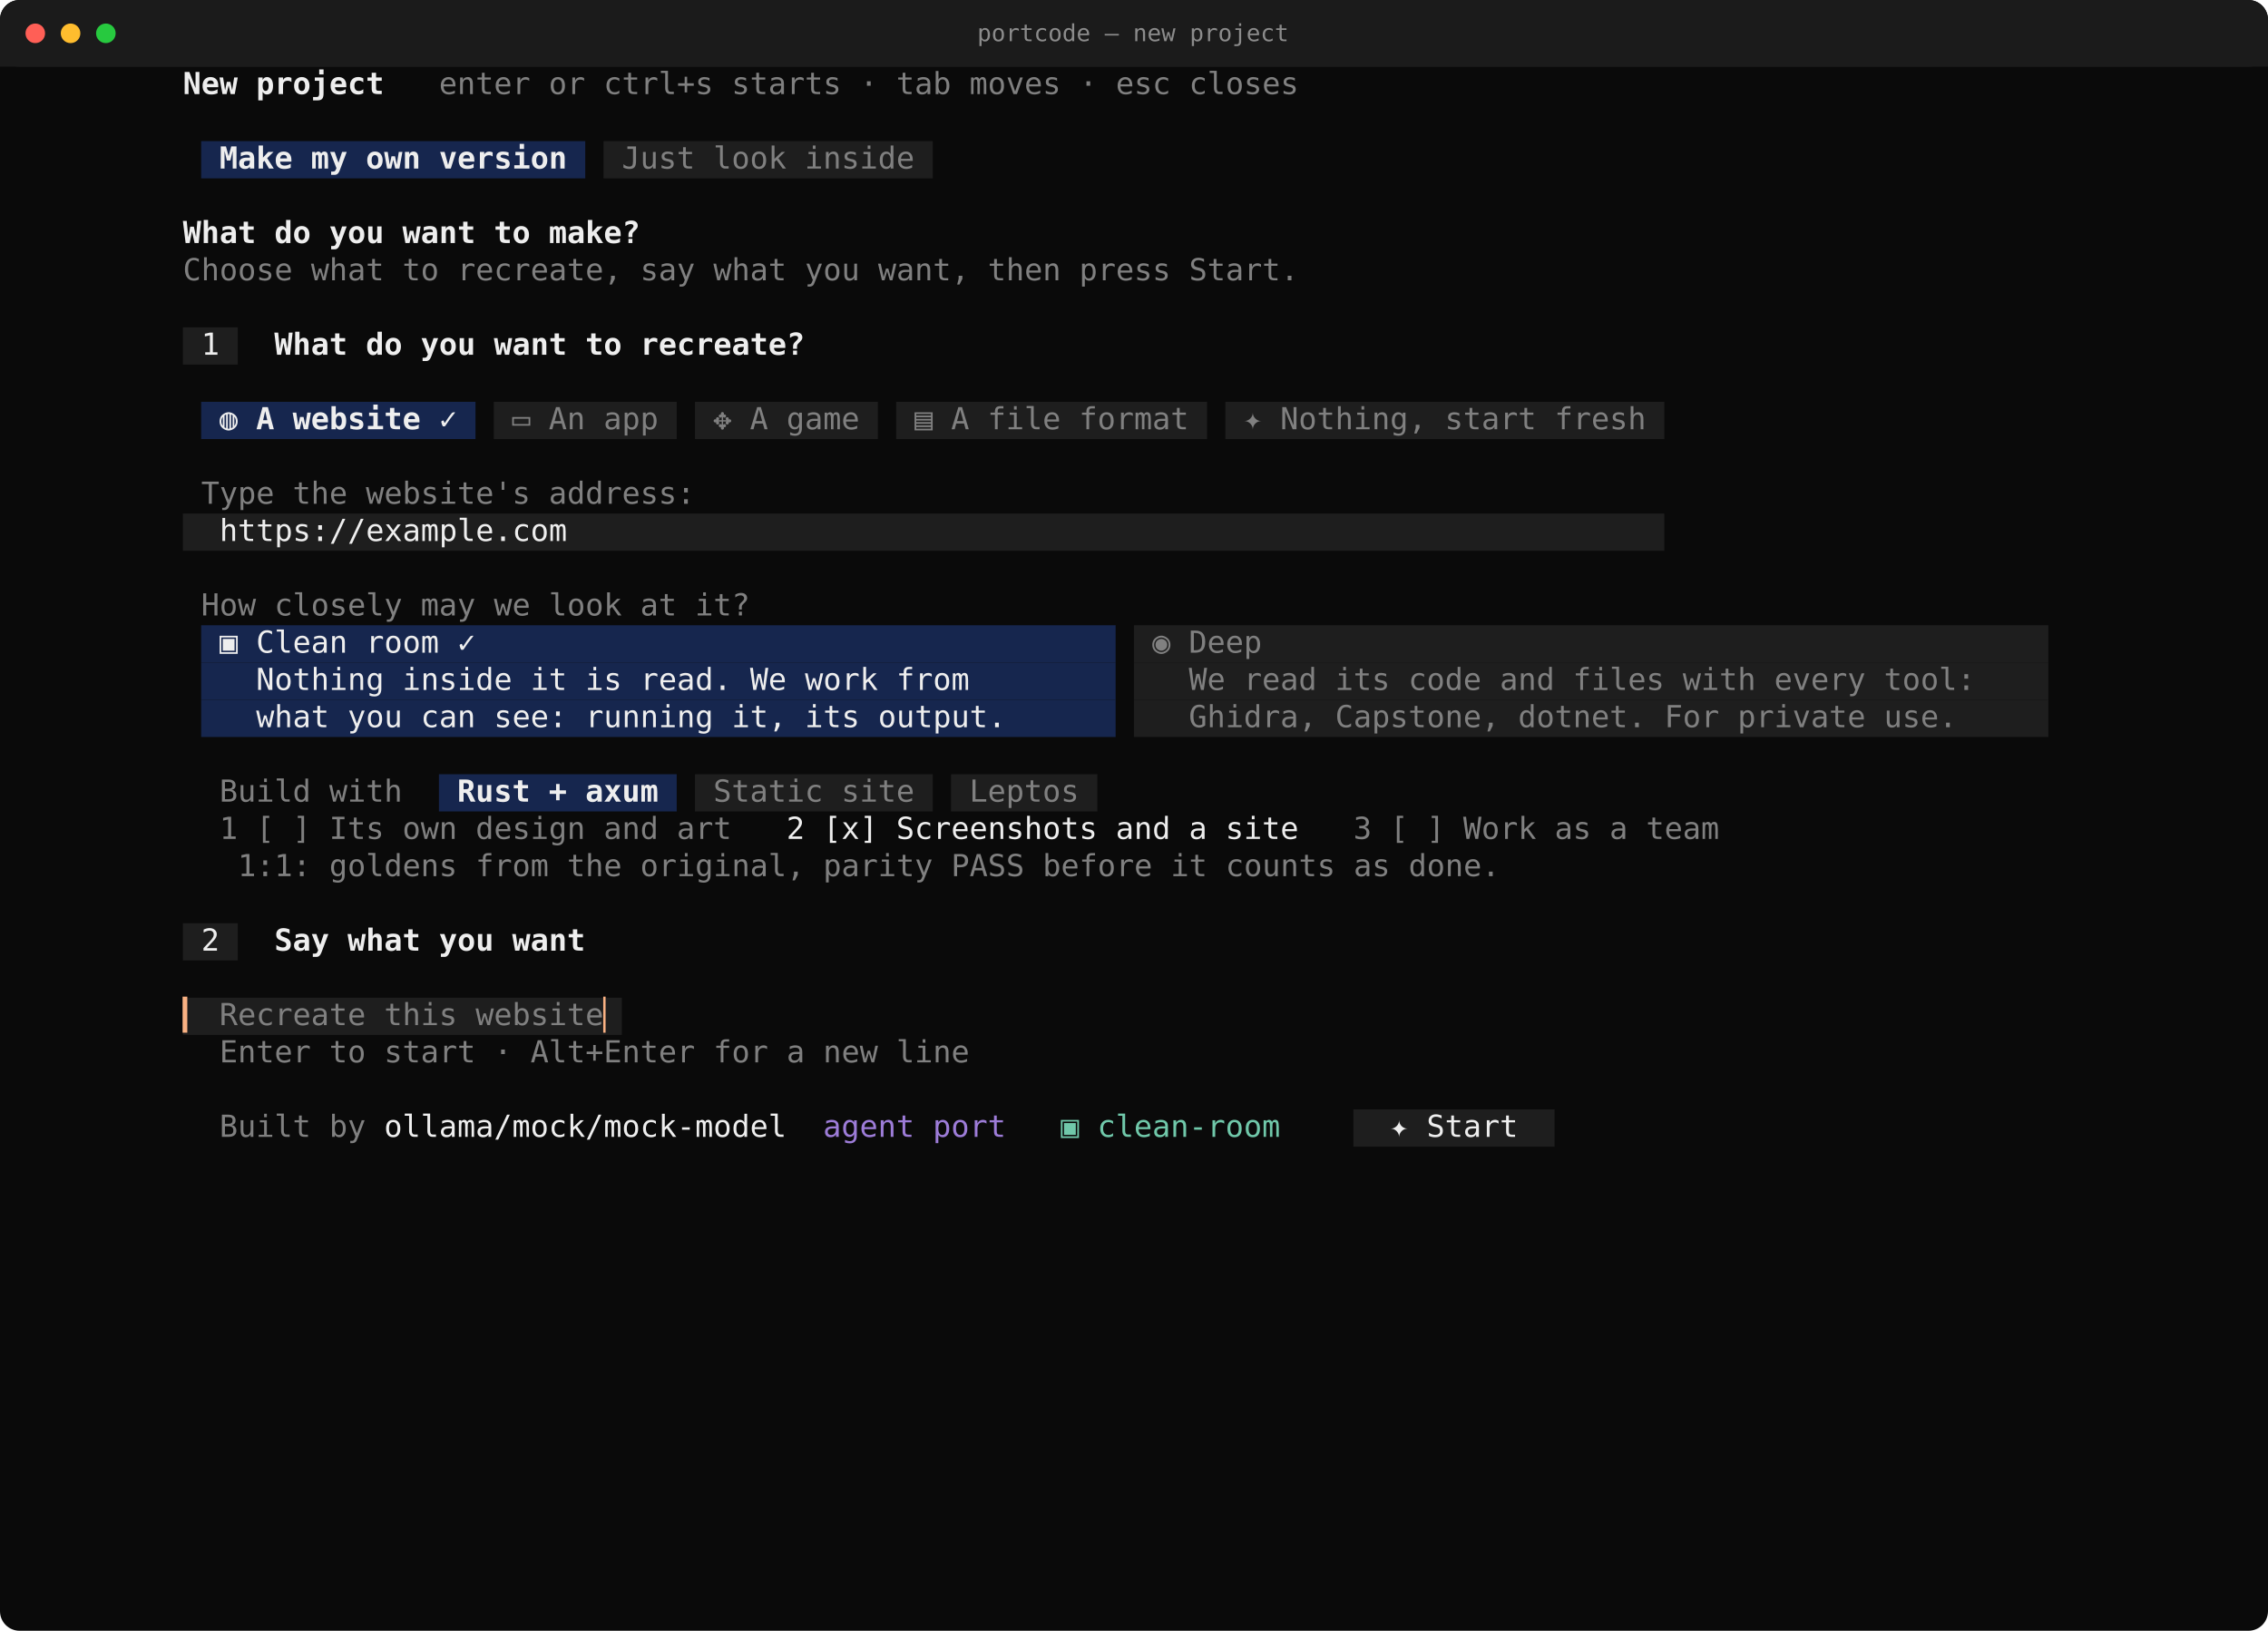
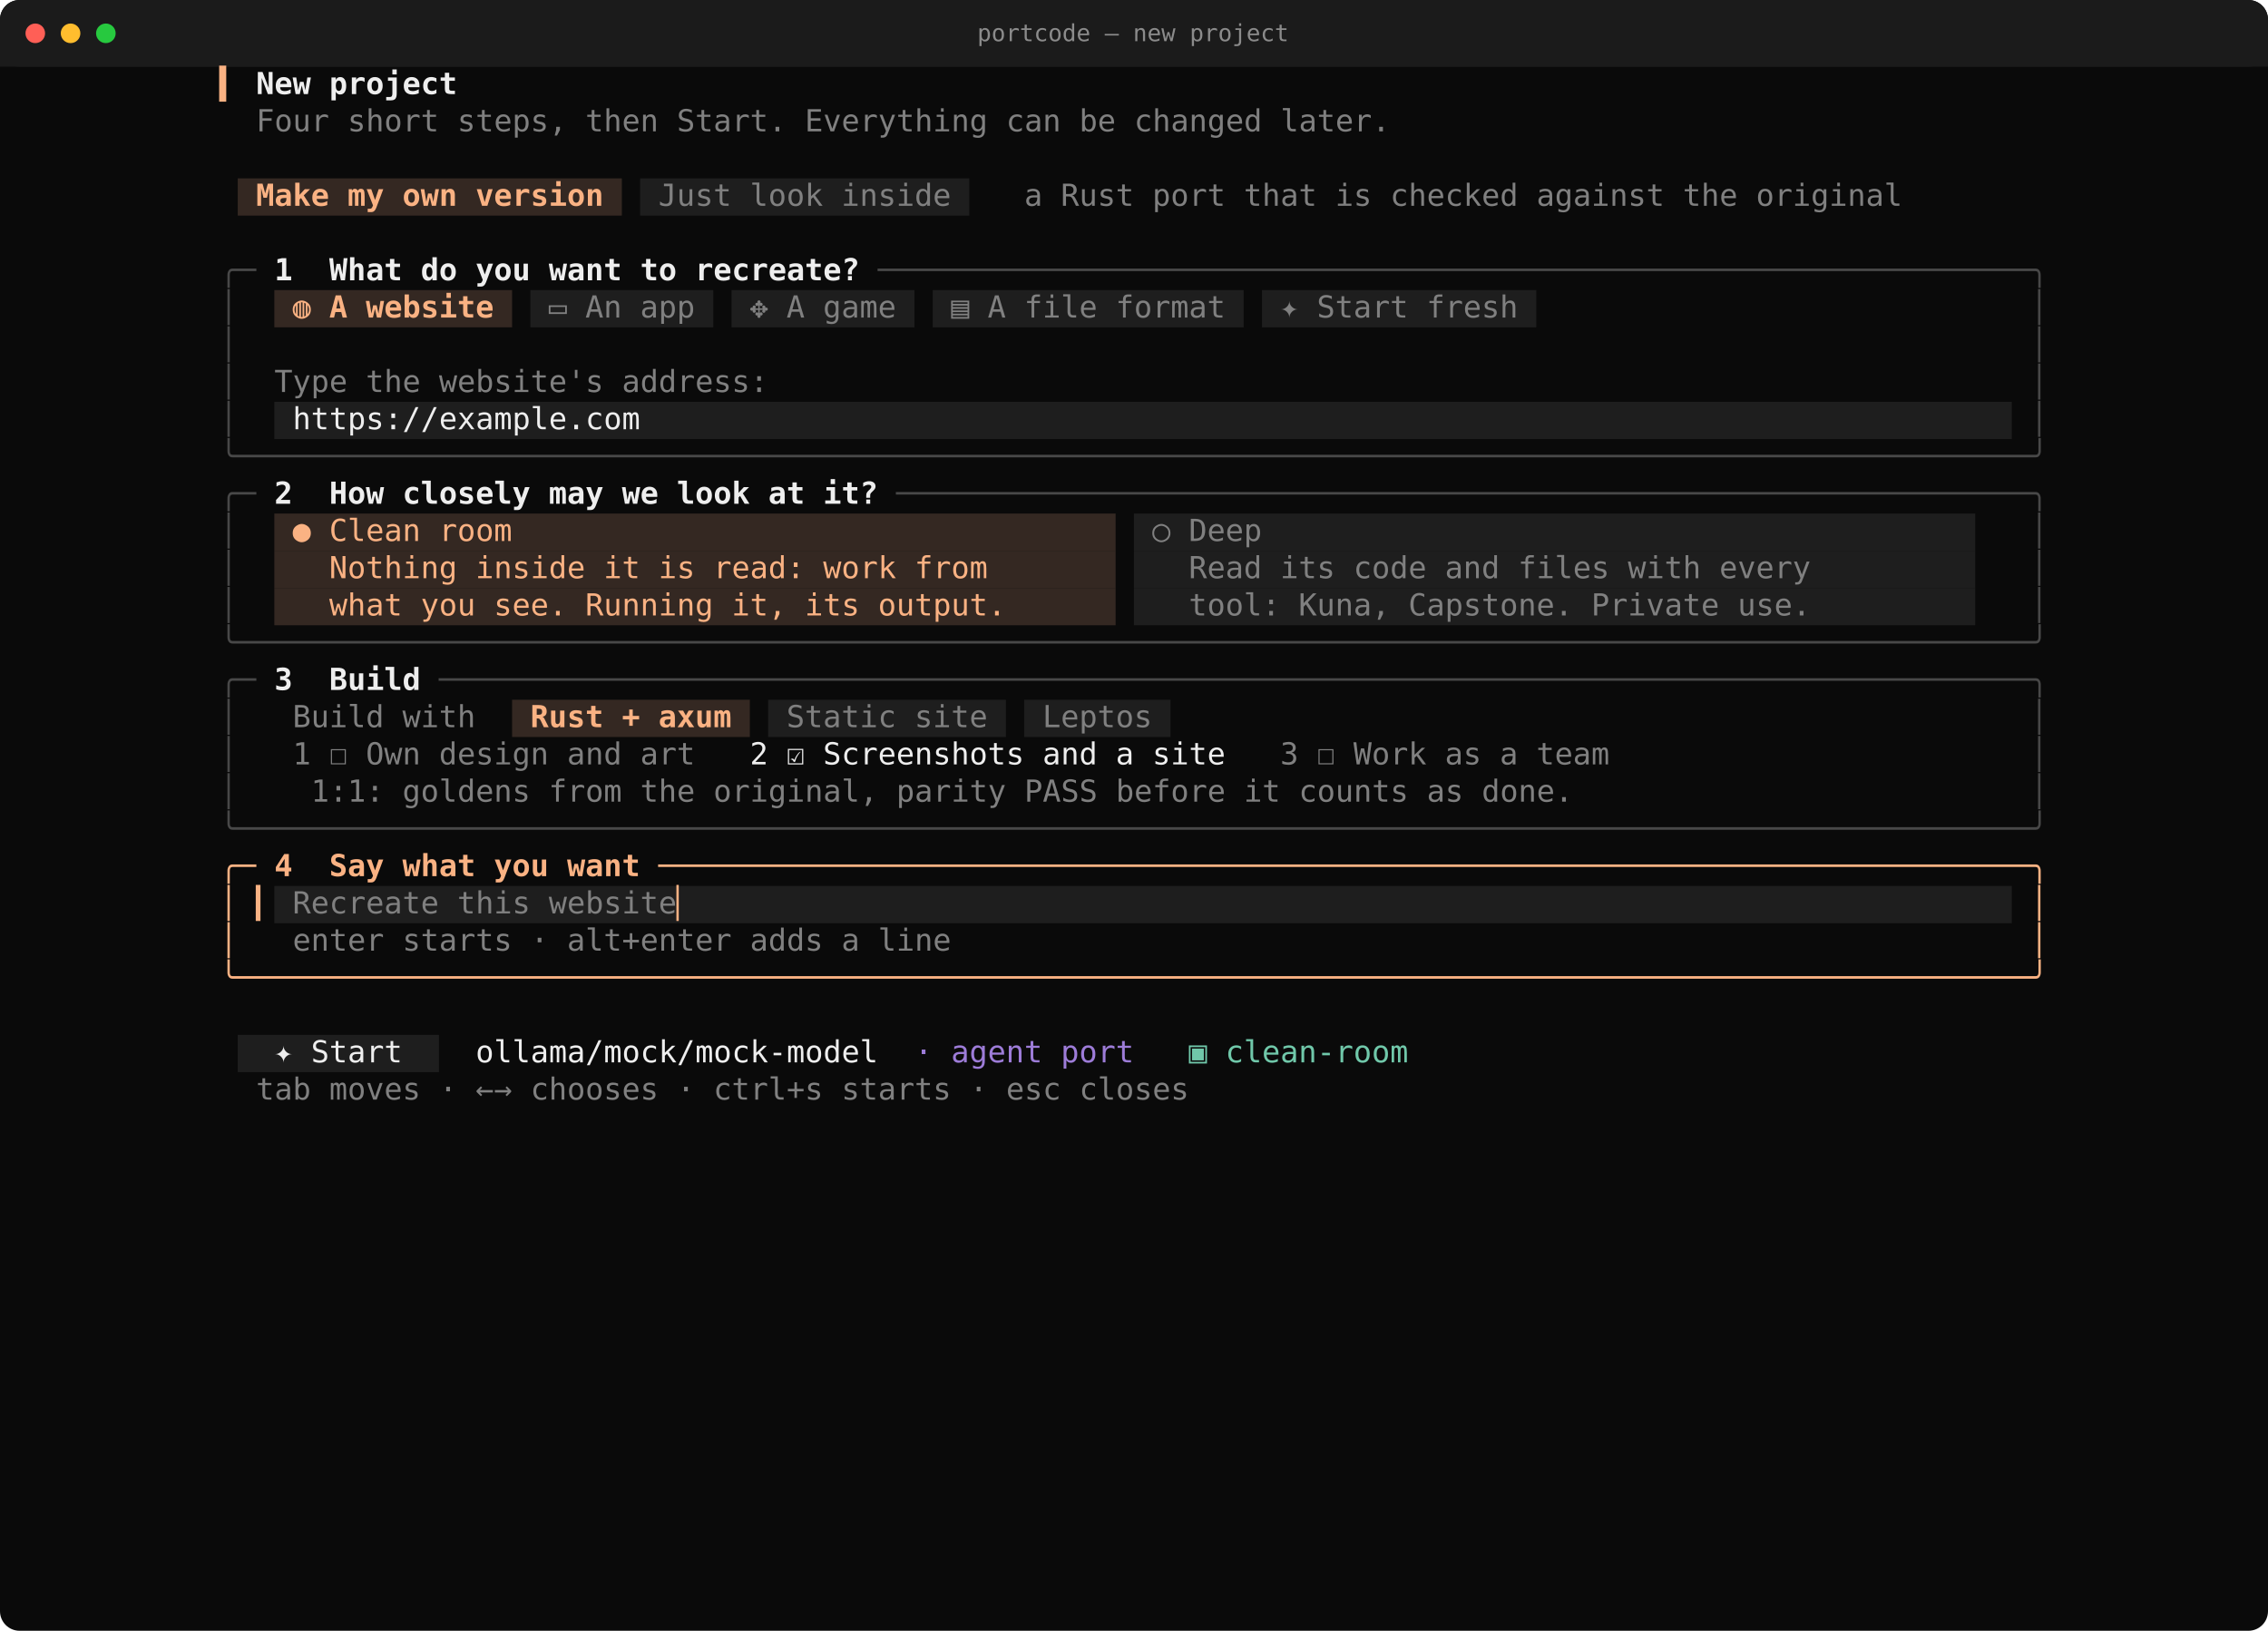
<svg xmlns="http://www.w3.org/2000/svg" width="1157" height="832" viewBox="0 0 1157 832" role="img" aria-label="portcode — new project">
  <rect width="1157" height="832" rx="10" fill="#0a0a0a" />
  <rect width="1157" height="34" rx="10" fill="#1b1b1b" />
  <rect y="24" width="1157" height="10" fill="#1b1b1b" />
  <circle cx="18" cy="17" r="5" fill="#ff5f56" />
  <circle cx="36" cy="17" r="5" fill="#ffbd2e" />
  <circle cx="54" cy="17" r="5" fill="#27c93f" />
  <text x="578" y="21" fill="#8b8b8b" font-family="ui-monospace,Menlo,monospace" font-size="12" text-anchor="middle">portcode — new project</text>
-   <rect x="102.63" y="72.00" width="195.93" height="19" fill="#16264e" />
-   <rect x="307.89" y="72.00" width="167.94" height="19" fill="#1e1e1e" />
-   <rect x="93.30" y="167.00" width="27.99" height="19" fill="#1e1e1e" />
-   <rect x="102.63" y="205.00" width="139.95" height="19" fill="#16264e" />
-   <rect x="251.91" y="205.00" width="93.30" height="19" fill="#1e1e1e" />
-   <rect x="354.54" y="205.00" width="93.30" height="19" fill="#1e1e1e" />
-   <rect x="457.17" y="205.00" width="158.61" height="19" fill="#1e1e1e" />
-   <rect x="625.11" y="205.00" width="223.92" height="19" fill="#1e1e1e" />
-   <rect x="93.30" y="262.00" width="755.73" height="19" fill="#1e1e1e" />
-   <rect x="102.63" y="319.00" width="466.50" height="19" fill="#16264e" />
-   <rect x="578.46" y="319.00" width="466.50" height="19" fill="#1e1e1e" />
-   <rect x="102.63" y="338.00" width="466.50" height="19" fill="#16264e" />
-   <rect x="578.46" y="338.00" width="466.50" height="19" fill="#1e1e1e" />
-   <rect x="102.63" y="357.00" width="466.50" height="19" fill="#16264e" />
-   <rect x="578.46" y="357.00" width="466.50" height="19" fill="#1e1e1e" />
-   <rect x="223.92" y="395.00" width="121.29" height="19" fill="#16264e" />
-   <rect x="354.54" y="395.00" width="121.29" height="19" fill="#1e1e1e" />
-   <rect x="485.16" y="395.00" width="74.64" height="19" fill="#1e1e1e" />
-   <rect x="93.30" y="471.00" width="27.99" height="19" fill="#1e1e1e" />
-   <rect x="93.30" y="509.00" width="223.92" height="19" fill="#1e1e1e" />
-   <rect x="690.42" y="566.00" width="102.63" height="19" fill="#1e1e1e" />
+   <rect x="121.29" y="91.00" width="195.93" height="19" fill="#342822" />
+   <rect x="326.55" y="91.00" width="167.94" height="19" fill="#1e1e1e" />
+   <rect x="139.95" y="148.00" width="121.29" height="19" fill="#342822" />
+   <rect x="270.57" y="148.00" width="93.30" height="19" fill="#1e1e1e" />
+   <rect x="373.20" y="148.00" width="93.30" height="19" fill="#1e1e1e" />
+   <rect x="475.83" y="148.00" width="158.61" height="19" fill="#1e1e1e" />
+   <rect x="643.77" y="148.00" width="139.95" height="19" fill="#1e1e1e" />
+   <rect x="139.95" y="205.00" width="886.35" height="19" fill="#1e1e1e" />
+   <rect x="139.95" y="262.00" width="429.18" height="19" fill="#342822" />
+   <rect x="578.46" y="262.00" width="429.18" height="19" fill="#1e1e1e" />
+   <rect x="139.95" y="281.00" width="429.18" height="19" fill="#342822" />
+   <rect x="578.46" y="281.00" width="429.18" height="19" fill="#1e1e1e" />
+   <rect x="139.95" y="300.00" width="429.18" height="19" fill="#342822" />
+   <rect x="578.46" y="300.00" width="429.18" height="19" fill="#1e1e1e" />
+   <rect x="261.24" y="357.00" width="121.29" height="19" fill="#342822" />
+   <rect x="391.86" y="357.00" width="121.29" height="19" fill="#1e1e1e" />
+   <rect x="522.48" y="357.00" width="74.64" height="19" fill="#1e1e1e" />
+   <rect x="139.95" y="452.00" width="886.35" height="19" fill="#1e1e1e" />
+   <rect x="121.29" y="528.00" width="102.63" height="19" fill="#1e1e1e" />
  <g font-family="ui-monospace,SFMono-Regular,Menlo,Consolas,'DejaVu Sans Mono',monospace" font-size="15.5" xml:space="preserve">
-     <text x="93.30" y="48.00" fill="#eeeeee" textLength="102.63" lengthAdjust="spacingAndGlyphs" font-weight="700">New project</text>
-     <text x="195.93" y="48.00" fill="#808080" textLength="466.50" lengthAdjust="spacingAndGlyphs">   enter or ctrl+s starts · tab moves · esc closes</text>
-     <text x="102.63" y="86.00" fill="#eeeeee" textLength="195.93" lengthAdjust="spacingAndGlyphs" font-weight="700"> Make my own version </text>
-     <text x="307.89" y="86.00" fill="#808080" textLength="167.94" lengthAdjust="spacingAndGlyphs"> Just look inside </text>
-     <text x="93.30" y="124.00" fill="#eeeeee" textLength="233.25" lengthAdjust="spacingAndGlyphs" font-weight="700">What do you want to make?</text>
-     <text x="93.30" y="143.00" fill="#808080" textLength="569.13" lengthAdjust="spacingAndGlyphs">Choose what to recreate, say what you want, then press Start.</text>
-     <text x="0.00" y="181.00" fill="#eeeeee" textLength="121.29" lengthAdjust="spacingAndGlyphs">           1 </text>
-     <text x="121.29" y="181.00" fill="#eeeeee" textLength="289.23" lengthAdjust="spacingAndGlyphs" font-weight="700">  What do you want to recreate?</text>
-     <text x="102.63" y="219.00" fill="#eeeeee" textLength="139.95" lengthAdjust="spacingAndGlyphs" font-weight="700"> ◍ A website ✓ </text>
-     <text x="251.91" y="219.00" fill="#808080" textLength="93.30" lengthAdjust="spacingAndGlyphs"> ▭ An app </text>
-     <text x="354.54" y="219.00" fill="#808080" textLength="93.30" lengthAdjust="spacingAndGlyphs"> ✥ A game </text>
-     <text x="457.17" y="219.00" fill="#808080" textLength="158.61" lengthAdjust="spacingAndGlyphs"> ▤ A file format </text>
-     <text x="625.11" y="219.00" fill="#808080" textLength="223.92" lengthAdjust="spacingAndGlyphs"> ✦ Nothing, start fresh </text>
-     <text x="93.30" y="257.00" fill="#808080" textLength="261.24" lengthAdjust="spacingAndGlyphs"> Type the website's address:</text>
-     <text x="0.00" y="276.00" fill="#eeeeee" textLength="1156.92" lengthAdjust="spacingAndGlyphs">            https://example.com                                                                                             </text>
-     <text x="93.30" y="314.00" fill="#808080" textLength="289.23" lengthAdjust="spacingAndGlyphs"> How closely may we look at it?</text>
-     <text x="0.00" y="333.00" fill="#eeeeee" textLength="578.46" lengthAdjust="spacingAndGlyphs">            ▣ Clean room ✓                                    </text>
-     <text x="578.46" y="333.00" fill="#808080" textLength="466.50" lengthAdjust="spacingAndGlyphs"> ◉ Deep                                           </text>
-     <text x="0.00" y="352.00" fill="#eeeeee" textLength="578.46" lengthAdjust="spacingAndGlyphs">              Nothing inside it is read. We work from         </text>
-     <text x="578.46" y="352.00" fill="#808080" textLength="466.50" lengthAdjust="spacingAndGlyphs">   We read its code and files with every tool:    </text>
-     <text x="0.00" y="371.00" fill="#eeeeee" textLength="578.46" lengthAdjust="spacingAndGlyphs">              what you can see: running it, its output.       </text>
-     <text x="578.46" y="371.00" fill="#808080" textLength="466.50" lengthAdjust="spacingAndGlyphs">   Ghidra, Capstone, dotnet. For private use.     </text>
-     <text x="102.63" y="409.00" fill="#808080" textLength="121.29" lengthAdjust="spacingAndGlyphs"> Build with  </text>
-     <text x="223.92" y="409.00" fill="#eeeeee" textLength="121.29" lengthAdjust="spacingAndGlyphs" font-weight="700"> Rust + axum </text>
-     <text x="354.54" y="409.00" fill="#808080" textLength="121.29" lengthAdjust="spacingAndGlyphs"> Static site </text>
-     <text x="485.16" y="409.00" fill="#808080" textLength="74.64" lengthAdjust="spacingAndGlyphs"> Leptos </text>
-     <text x="102.63" y="428.00" fill="#808080" textLength="279.90" lengthAdjust="spacingAndGlyphs"> 1 [ ] Its own design and art </text>
-     <text x="382.53" y="428.00" fill="#eeeeee" textLength="289.23" lengthAdjust="spacingAndGlyphs">  2 [x] Screenshots and a site </text>
-     <text x="671.76" y="428.00" fill="#808080" textLength="214.59" lengthAdjust="spacingAndGlyphs">  3 [ ] Work as a team </text>
-     <text x="93.30" y="447.00" fill="#808080" textLength="671.76" lengthAdjust="spacingAndGlyphs">   1:1: goldens from the original, parity PASS before it counts as done.</text>
-     <text x="0.00" y="485.00" fill="#eeeeee" textLength="121.29" lengthAdjust="spacingAndGlyphs">           2 </text>
-     <text x="121.29" y="485.00" fill="#eeeeee" textLength="177.27" lengthAdjust="spacingAndGlyphs" font-weight="700">  Say what you want</text>
-     <text x="93.30" y="523.00" fill="#fab283" textLength="9.33" lengthAdjust="spacingAndGlyphs">▎</text>
-     <text x="102.63" y="523.00" fill="#808080" textLength="205.26" lengthAdjust="spacingAndGlyphs"> Recreate this website</text>
-     <text x="307.89" y="523.00" fill="#fab283" textLength="9.33" lengthAdjust="spacingAndGlyphs">▏</text>
-     <text x="93.30" y="542.00" fill="#808080" textLength="401.19" lengthAdjust="spacingAndGlyphs">  Enter to start · Alt+Enter for a new line</text>
-     <text x="102.63" y="580.00" fill="#808080" textLength="93.30" lengthAdjust="spacingAndGlyphs"> Built by </text>
-     <text x="195.93" y="580.00" fill="#eeeeee" textLength="205.26" lengthAdjust="spacingAndGlyphs">ollama/mock/mock-model</text>
-     <text x="401.19" y="580.00" fill="#9d7cd8" textLength="130.62" lengthAdjust="spacingAndGlyphs">  agent port  </text>
-     <text x="531.81" y="580.00" fill="#70c8aa" textLength="130.62" lengthAdjust="spacingAndGlyphs"> ▣ clean-room </text>
-     <text x="662.43" y="580.00" fill="#eeeeee" textLength="494.49" lengthAdjust="spacingAndGlyphs">     ✦ Start                                         </text>
+     <text x="111.96" y="48.00" fill="#fab283" textLength="9.33" lengthAdjust="spacingAndGlyphs">▍</text>
+     <text x="121.29" y="48.00" fill="#eeeeee" textLength="111.96" lengthAdjust="spacingAndGlyphs" font-weight="700"> New project</text>
+     <text x="111.96" y="67.00" fill="#808080" textLength="597.12" lengthAdjust="spacingAndGlyphs">  Four short steps, then Start. Everything can be changed later.</text>
+     <text x="121.29" y="105.00" fill="#fab283" textLength="195.93" lengthAdjust="spacingAndGlyphs" font-weight="700"> Make my own version </text>
+     <text x="326.55" y="105.00" fill="#808080" textLength="643.77" lengthAdjust="spacingAndGlyphs"> Just look inside    a Rust port that is checked against the original</text>
+     <text x="111.96" y="143.00" fill="#484848" textLength="18.66" lengthAdjust="spacingAndGlyphs">╭─</text>
+     <text x="130.62" y="143.00" fill="#eeeeee" textLength="317.22" lengthAdjust="spacingAndGlyphs" font-weight="700"> 1  What do you want to recreate? </text>
+     <text x="447.84" y="143.00" fill="#484848" textLength="597.12" lengthAdjust="spacingAndGlyphs">───────────────────────────────────────────────────────────────╮</text>
+     <text x="111.96" y="162.00" fill="#484848" textLength="18.66" lengthAdjust="spacingAndGlyphs">│ </text>
+     <text x="139.95" y="162.00" fill="#fab283" textLength="121.29" lengthAdjust="spacingAndGlyphs" font-weight="700"> ◍ A website </text>
+     <text x="270.57" y="162.00" fill="#808080" textLength="93.30" lengthAdjust="spacingAndGlyphs"> ▭ An app </text>
+     <text x="373.20" y="162.00" fill="#808080" textLength="93.30" lengthAdjust="spacingAndGlyphs"> ✥ A game </text>
+     <text x="475.83" y="162.00" fill="#808080" textLength="158.61" lengthAdjust="spacingAndGlyphs"> ▤ A file format </text>
+     <text x="643.77" y="162.00" fill="#808080" textLength="139.95" lengthAdjust="spacingAndGlyphs"> ✦ Start fresh </text>
+     <text x="1026.30" y="162.00" fill="#484848" textLength="18.66" lengthAdjust="spacingAndGlyphs"> │</text>
+     <text x="111.96" y="181.00" fill="#484848" textLength="18.66" lengthAdjust="spacingAndGlyphs">│ </text>
+     <text x="1026.30" y="181.00" fill="#484848" textLength="18.66" lengthAdjust="spacingAndGlyphs"> │</text>
+     <text x="111.96" y="200.00" fill="#484848" textLength="18.66" lengthAdjust="spacingAndGlyphs">│ </text>
+     <text x="130.62" y="200.00" fill="#808080" textLength="261.24" lengthAdjust="spacingAndGlyphs"> Type the website's address:</text>
+     <text x="1026.30" y="200.00" fill="#484848" textLength="18.66" lengthAdjust="spacingAndGlyphs"> │</text>
+     <text x="111.96" y="219.00" fill="#484848" textLength="18.66" lengthAdjust="spacingAndGlyphs">│ </text>
+     <text x="130.62" y="219.00" fill="#eeeeee" textLength="895.68" lengthAdjust="spacingAndGlyphs">  https://example.com                                                                           </text>
+     <text x="1026.30" y="219.00" fill="#484848" textLength="18.66" lengthAdjust="spacingAndGlyphs"> │</text>
+     <text x="111.96" y="238.00" fill="#484848" textLength="933.00" lengthAdjust="spacingAndGlyphs">╰──────────────────────────────────────────────────────────────────────────────────────────────────╯</text>
+     <text x="111.96" y="257.00" fill="#484848" textLength="18.66" lengthAdjust="spacingAndGlyphs">╭─</text>
+     <text x="130.62" y="257.00" fill="#eeeeee" textLength="326.55" lengthAdjust="spacingAndGlyphs" font-weight="700"> 2  How closely may we look at it? </text>
+     <text x="457.17" y="257.00" fill="#484848" textLength="587.79" lengthAdjust="spacingAndGlyphs">──────────────────────────────────────────────────────────────╮</text>
+     <text x="111.96" y="276.00" fill="#484848" textLength="18.66" lengthAdjust="spacingAndGlyphs">│ </text>
+     <text x="139.95" y="276.00" fill="#fab283" textLength="429.18" lengthAdjust="spacingAndGlyphs"> ● Clean room                                 </text>
+     <text x="578.46" y="276.00" fill="#808080" textLength="429.18" lengthAdjust="spacingAndGlyphs"> ○ Deep                                       </text>
+     <text x="1026.30" y="276.00" fill="#484848" textLength="18.66" lengthAdjust="spacingAndGlyphs"> │</text>
+     <text x="111.96" y="295.00" fill="#484848" textLength="18.66" lengthAdjust="spacingAndGlyphs">│ </text>
+     <text x="139.95" y="295.00" fill="#fab283" textLength="429.18" lengthAdjust="spacingAndGlyphs">   Nothing inside it is read: work from       </text>
+     <text x="578.46" y="295.00" fill="#808080" textLength="429.18" lengthAdjust="spacingAndGlyphs">   Read its code and files with every         </text>
+     <text x="1026.30" y="295.00" fill="#484848" textLength="18.66" lengthAdjust="spacingAndGlyphs"> │</text>
+     <text x="111.96" y="314.00" fill="#484848" textLength="18.66" lengthAdjust="spacingAndGlyphs">│ </text>
+     <text x="139.95" y="314.00" fill="#fab283" textLength="429.18" lengthAdjust="spacingAndGlyphs">   what you see. Running it, its output.      </text>
+     <text x="578.46" y="314.00" fill="#808080" textLength="429.18" lengthAdjust="spacingAndGlyphs">   tool: Kuna, Capstone. Private use.         </text>
+     <text x="1026.30" y="314.00" fill="#484848" textLength="18.66" lengthAdjust="spacingAndGlyphs"> │</text>
+     <text x="111.96" y="333.00" fill="#484848" textLength="933.00" lengthAdjust="spacingAndGlyphs">╰──────────────────────────────────────────────────────────────────────────────────────────────────╯</text>
+     <text x="111.96" y="352.00" fill="#484848" textLength="18.66" lengthAdjust="spacingAndGlyphs">╭─</text>
+     <text x="130.62" y="352.00" fill="#eeeeee" textLength="93.30" lengthAdjust="spacingAndGlyphs" font-weight="700"> 3  Build </text>
+     <text x="223.92" y="352.00" fill="#484848" textLength="821.04" lengthAdjust="spacingAndGlyphs">───────────────────────────────────────────────────────────────────────────────────────╮</text>
+     <text x="111.96" y="371.00" fill="#484848" textLength="18.66" lengthAdjust="spacingAndGlyphs">│ </text>
+     <text x="139.95" y="371.00" fill="#808080" textLength="121.29" lengthAdjust="spacingAndGlyphs"> Build with  </text>
+     <text x="261.24" y="371.00" fill="#fab283" textLength="121.29" lengthAdjust="spacingAndGlyphs" font-weight="700"> Rust + axum </text>
+     <text x="391.86" y="371.00" fill="#808080" textLength="121.29" lengthAdjust="spacingAndGlyphs"> Static site </text>
+     <text x="522.48" y="371.00" fill="#808080" textLength="74.64" lengthAdjust="spacingAndGlyphs"> Leptos </text>
+     <text x="1026.30" y="371.00" fill="#484848" textLength="18.66" lengthAdjust="spacingAndGlyphs"> │</text>
+     <text x="111.96" y="390.00" fill="#484848" textLength="18.66" lengthAdjust="spacingAndGlyphs">│ </text>
+     <text x="139.95" y="390.00" fill="#808080" textLength="233.25" lengthAdjust="spacingAndGlyphs"> 1 ☐ Own design and art  </text>
+     <text x="373.20" y="390.00" fill="#eeeeee" textLength="270.57" lengthAdjust="spacingAndGlyphs"> 2 ☑ Screenshots and a site  </text>
+     <text x="643.77" y="390.00" fill="#808080" textLength="195.93" lengthAdjust="spacingAndGlyphs"> 3 ☐ Work as a team  </text>
+     <text x="1026.30" y="390.00" fill="#484848" textLength="18.66" lengthAdjust="spacingAndGlyphs"> │</text>
+     <text x="111.96" y="409.00" fill="#484848" textLength="18.66" lengthAdjust="spacingAndGlyphs">│ </text>
+     <text x="130.62" y="409.00" fill="#808080" textLength="671.76" lengthAdjust="spacingAndGlyphs">   1:1: goldens from the original, parity PASS before it counts as done.</text>
+     <text x="1026.30" y="409.00" fill="#484848" textLength="18.66" lengthAdjust="spacingAndGlyphs"> │</text>
+     <text x="111.96" y="428.00" fill="#484848" textLength="933.00" lengthAdjust="spacingAndGlyphs">╰──────────────────────────────────────────────────────────────────────────────────────────────────╯</text>
+     <text x="111.96" y="447.00" fill="#fab283" textLength="18.66" lengthAdjust="spacingAndGlyphs">╭─</text>
+     <text x="130.62" y="447.00" fill="#fab283" textLength="205.26" lengthAdjust="spacingAndGlyphs" font-weight="700"> 4  Say what you want </text>
+     <text x="335.88" y="447.00" fill="#fab283" textLength="709.08" lengthAdjust="spacingAndGlyphs">───────────────────────────────────────────────────────────────────────────╮</text>
+     <text x="111.96" y="466.00" fill="#fab283" textLength="27.99" lengthAdjust="spacingAndGlyphs">│ ▎</text>
+     <text x="139.95" y="466.00" fill="#808080" textLength="205.26" lengthAdjust="spacingAndGlyphs"> Recreate this website</text>
+     <text x="345.21" y="466.00" fill="#fab283" textLength="9.33" lengthAdjust="spacingAndGlyphs">▏</text>
+     <text x="1026.30" y="466.00" fill="#fab283" textLength="18.66" lengthAdjust="spacingAndGlyphs"> │</text>
+     <text x="111.96" y="485.00" fill="#fab283" textLength="18.66" lengthAdjust="spacingAndGlyphs">│ </text>
+     <text x="130.62" y="485.00" fill="#808080" textLength="354.54" lengthAdjust="spacingAndGlyphs">  enter starts · alt+enter adds a line</text>
+     <text x="1026.30" y="485.00" fill="#fab283" textLength="18.66" lengthAdjust="spacingAndGlyphs"> │</text>
+     <text x="111.96" y="504.00" fill="#fab283" textLength="933.00" lengthAdjust="spacingAndGlyphs">╰──────────────────────────────────────────────────────────────────────────────────────────────────╯</text>
+     <text x="0.00" y="542.00" fill="#eeeeee" textLength="447.84" lengthAdjust="spacingAndGlyphs">               ✦ Start    ollama/mock/mock-model</text>
+     <text x="447.84" y="542.00" fill="#9d7cd8" textLength="149.28" lengthAdjust="spacingAndGlyphs">  · agent port  </text>
+     <text x="597.12" y="542.00" fill="#70c8aa" textLength="130.62" lengthAdjust="spacingAndGlyphs"> ▣ clean-room </text>
+     <text x="111.96" y="561.00" fill="#808080" textLength="494.49" lengthAdjust="spacingAndGlyphs">  tab moves · ←→ chooses · ctrl+s starts · esc closes</text>
  </g>
</svg>
